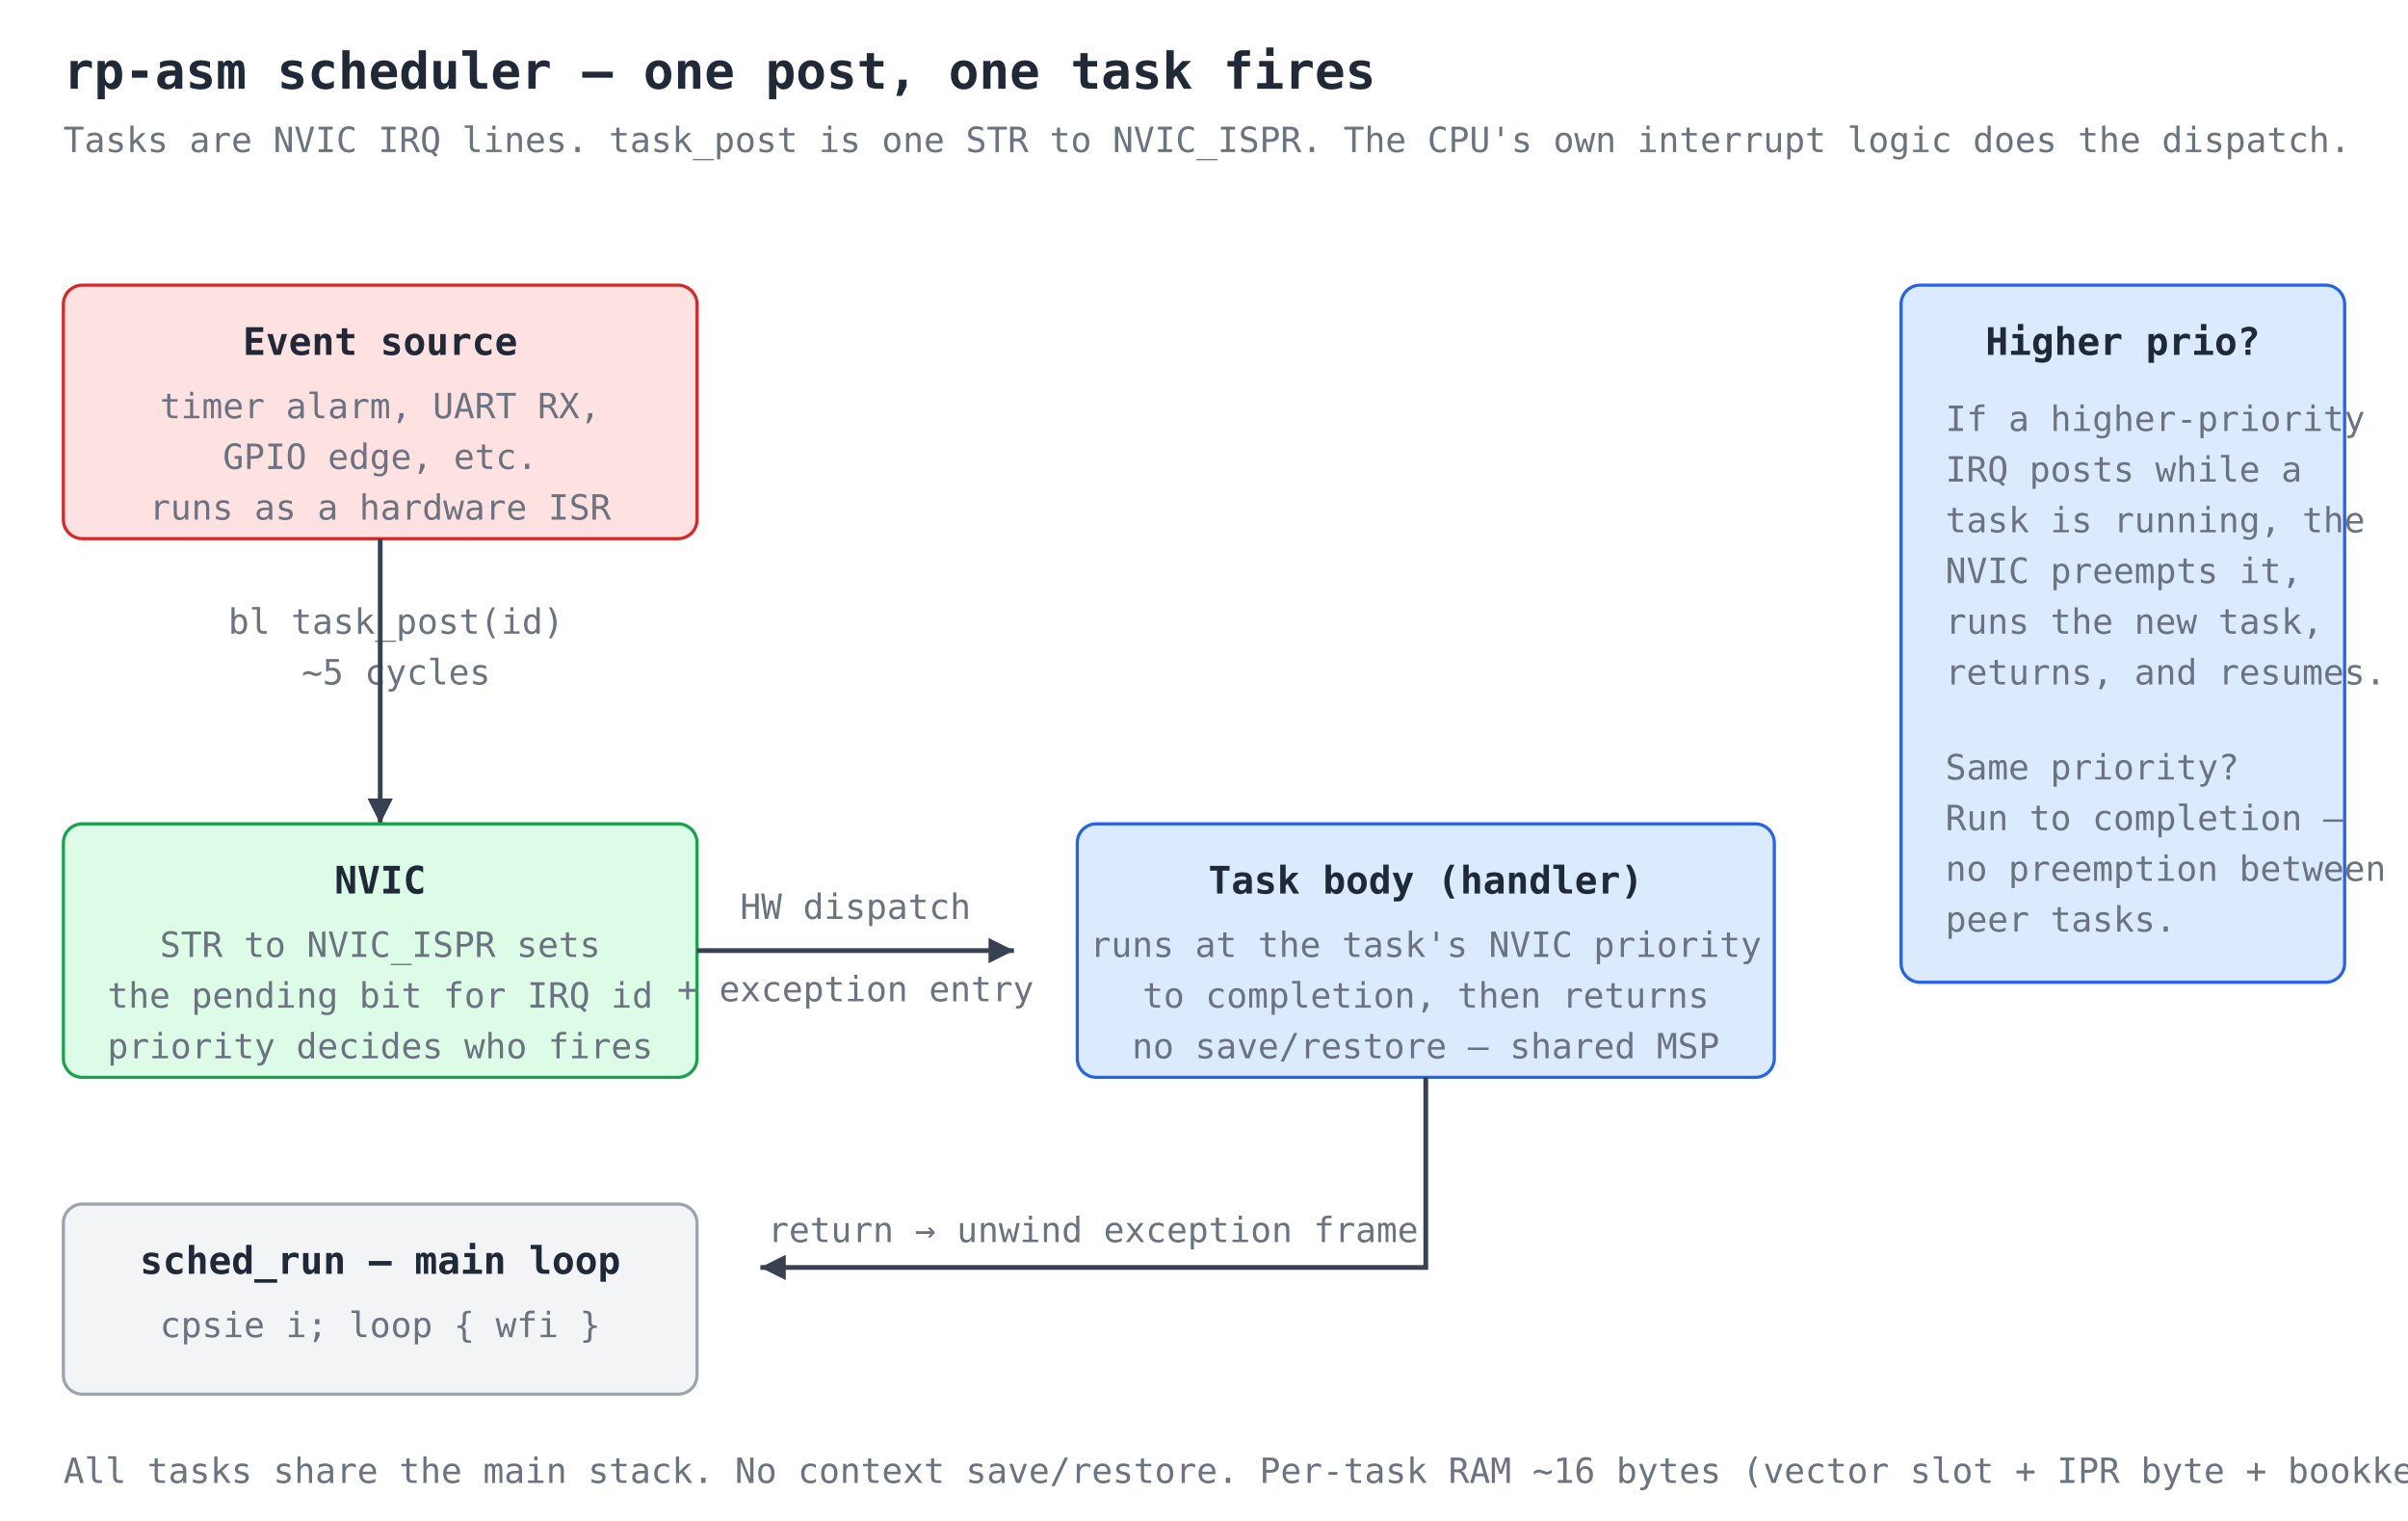
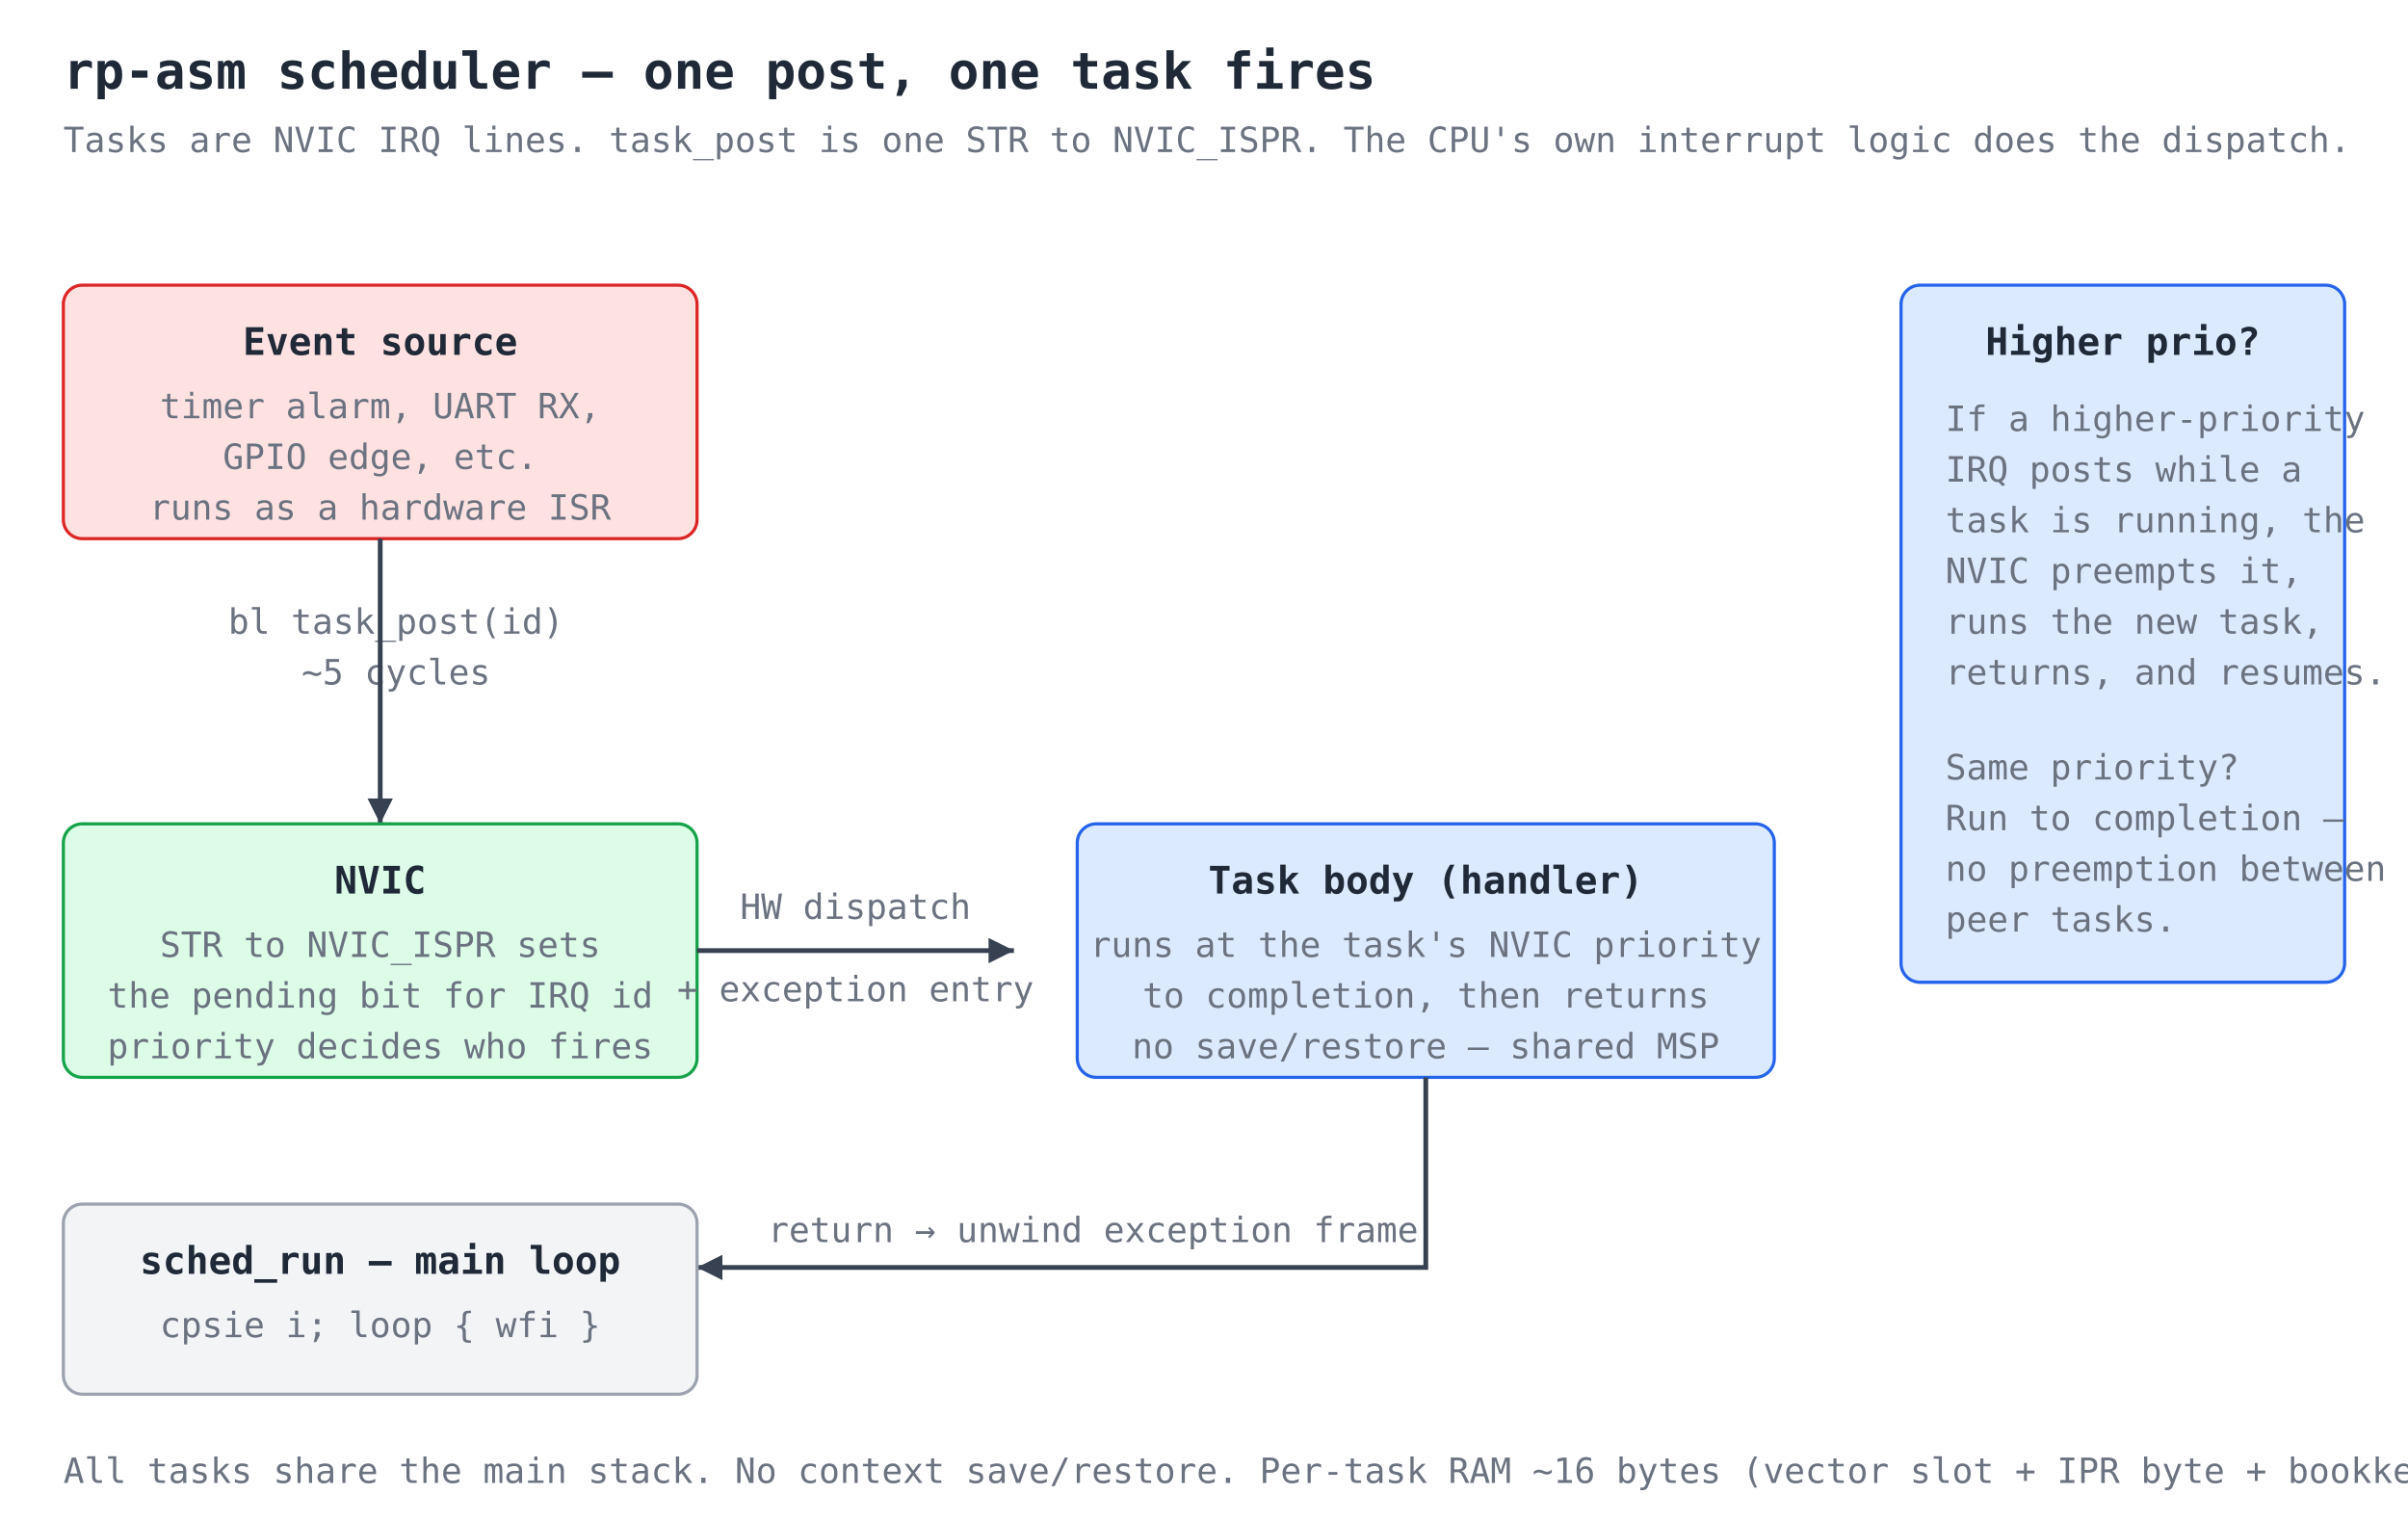
<svg xmlns="http://www.w3.org/2000/svg" viewBox="0 0 760 480" font-family="ui-monospace, Menlo, Monaco, monospace" font-size="12">
  <style>
    text { fill: #1f2937; }
    .title { font-size: 16px; font-weight: bold; }
    .note  { font-size: 11px; fill: #6b7280; }
    .label { font-weight: bold; }
    .isr   { fill: #fee2e2; stroke: #dc2626; }
    .task  { fill: #dbeafe; stroke: #2563eb; }
    .nvic  { fill: #dcfce7; stroke: #16a34a; }
    .idle  { fill: #f3f4f6; stroke: #9ca3af; }
    .arrow { stroke: #374151; stroke-width: 1.5; fill: none; }
    @media (prefers-color-scheme: dark) {
      text { fill: #e5e7eb; }
      .note { fill: #9ca3af; }
      .isr  { fill: #7f1d1d; }
      .task { fill: #1e3a8a; }
      .nvic { fill: #14532d; }
      .idle { fill: #1f2937; }
    }
  </style>
  <text x="20" y="28" class="title">rp-asm scheduler — one post, one task fires</text>
  <text x="20" y="48" class="note">Tasks are NVIC IRQ lines. task_post is one STR to NVIC_ISPR. The CPU's own interrupt logic does the dispatch.</text>
  <g transform="translate(20,90)">
    <rect x="0" y="0" width="200" height="80" class="isr" rx="6" />
    <text x="100" y="22" text-anchor="middle" class="label">Event source</text>
    <text x="100" y="42" text-anchor="middle" class="note">timer alarm, UART RX,</text>
    <text x="100" y="58" text-anchor="middle" class="note">GPIO edge, etc.</text>
    <text x="100" y="74" text-anchor="middle" class="note">runs as a hardware ISR</text>
  </g>
  <text x="125" y="200" text-anchor="middle" class="note">bl task_post(id)</text>
  <text x="125" y="216" text-anchor="middle" class="note">~5 cycles</text>
  <path d="M120,170 L120,260" class="arrow" />
  <polygon points="120,260 116,252 124,252" fill="#374151" />
  <g transform="translate(20,260)">
    <rect x="0" y="0" width="200" height="80" class="nvic" rx="6" />
    <text x="100" y="22" text-anchor="middle" class="label">NVIC</text>
    <text x="100" y="42" text-anchor="middle" class="note">STR to NVIC_ISPR sets</text>
    <text x="100" y="58" text-anchor="middle" class="note">the pending bit for IRQ id</text>
    <text x="100" y="74" text-anchor="middle" class="note">priority decides who fires</text>
  </g>
  <path d="M220,300 L320,300" class="arrow" />
  <polygon points="320,300 312,296 312,304" fill="#374151" />
  <text x="270" y="290" text-anchor="middle" class="note">HW dispatch</text>
  <text x="270" y="316" text-anchor="middle" class="note">+ exception entry</text>
  <g transform="translate(340,260)">
    <rect x="0" y="0" width="220" height="80" class="task" rx="6" />
    <text x="110" y="22" text-anchor="middle" class="label">Task body (handler)</text>
    <text x="110" y="42" text-anchor="middle" class="note">runs at the task's NVIC priority</text>
    <text x="110" y="58" text-anchor="middle" class="note">to completion, then returns</text>
    <text x="110" y="74" text-anchor="middle" class="note">no save/restore — shared MSP</text>
  </g>
-   <path d="M450,340 L450,400 L240,400" class="arrow" />
-   <polygon points="240,400 248,396 248,404" fill="#374151" />
+   <path d="M450,340 L450,400 L220,400" class="arrow" />
+   <polygon points="220,400 228,396 228,404" fill="#374151" />
  <text x="345" y="392" text-anchor="middle" class="note">return → unwind exception frame</text>
  <g transform="translate(20,380)">
    <rect x="0" y="0" width="200" height="60" class="idle" rx="6" />
    <text x="100" y="22" text-anchor="middle" class="label">sched_run — main loop</text>
    <text x="100" y="42" text-anchor="middle" class="note">cpsie i; loop { wfi }</text>
  </g>
  <g transform="translate(600,90)">
    <rect x="0" y="0" width="140" height="220" class="task" rx="6" />
    <text x="70" y="22" text-anchor="middle" class="label">Higher prio?</text>
    <text x="14" y="46" class="note">If a higher-priority</text>
    <text x="14" y="62" class="note">IRQ posts while a</text>
    <text x="14" y="78" class="note">task is running, the</text>
    <text x="14" y="94" class="note">NVIC preempts it,</text>
    <text x="14" y="110" class="note">runs the new task,</text>
    <text x="14" y="126" class="note">returns, and resumes.</text>
    <text x="14" y="156" class="note">Same priority?</text>
    <text x="14" y="172" class="note">Run to completion —</text>
    <text x="14" y="188" class="note">no preemption between</text>
    <text x="14" y="204" class="note">peer tasks.</text>
  </g>
  <text x="20" y="468" class="note">All tasks share the main stack. No context save/restore. Per-task RAM ~16 bytes (vector slot + IPR byte + bookkeeping).</text>
</svg>
